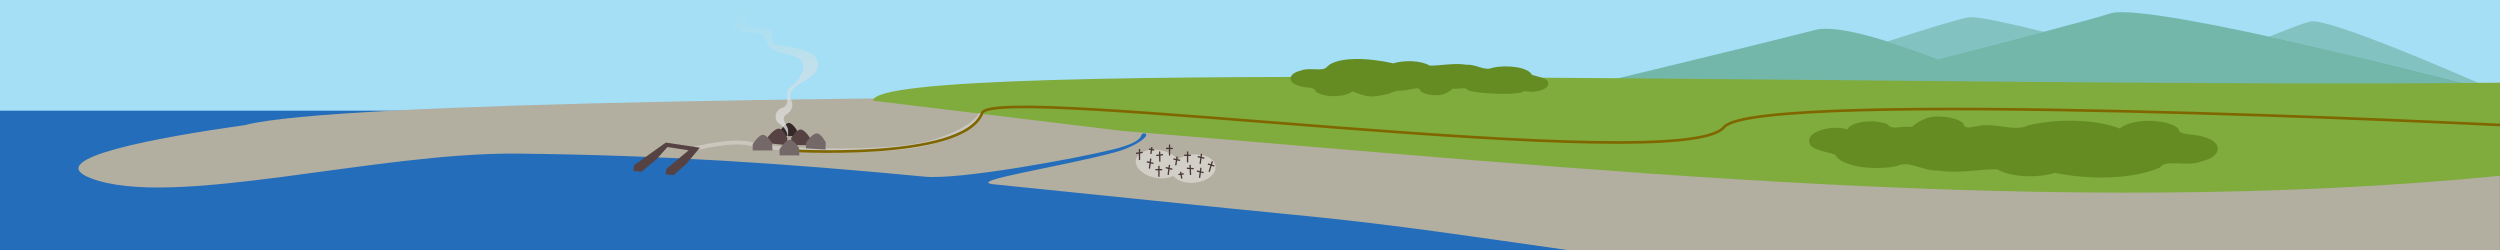
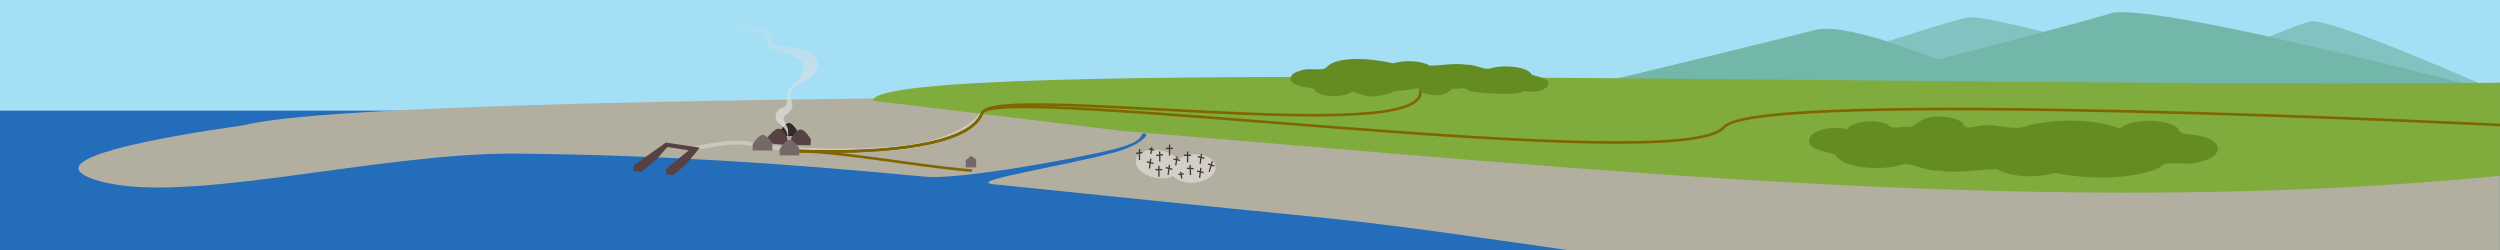
- <svg xmlns="http://www.w3.org/2000/svg" width="500mm" height="50mm" version="1.1" viewBox="0 0 500 50">
-   <defs>
+ <svg xmlns="http://www.w3.org/2000/svg" width="500mm" height="50mm" version="1.1" viewBox="0 0 500 50" id="svg940">
+   <defs id="defs820">
    <linearGradient id="linearGradient944" x1="158.25" x2="149.9" y1="27.572" y2="1.342" gradientUnits="userSpaceOnUse">
-       <stop stop-color="#e0e0e0" stop-opacity=".866" offset="0" />
-       <stop stop-color="#e0e0e0" stop-opacity="0" offset="1" />
+       <stop stop-color="#e0e0e0" stop-opacity=".866" offset="0" id="stop815" />
+       <stop stop-color="#e0e0e0" stop-opacity="0" offset="1" id="stop817" />
    </linearGradient>
  </defs>
-   <rect width="500" height="50" fill="#236dbb" style="paint-order:stroke fill markers" />
+   <rect width="500" height="50" fill="#236dbb" style="paint-order:stroke fill markers" id="rect822" />
  <rect id="sky" transform="scale(1,-1)" y="-22.133" width="500" height="22.133" fill="#a4dff5" style="paint-order:stroke fill markers" />
  <path id="stars" d="m14.54 18.551c-20.366 9.83-13.458-28.825 3.041-13.118 10.565 12.279-14.964 10.278-4.121 1.843 10.791-9.465 40.023 1.91 18.054 12.229-12.477 5.951-20.579-8.633-5.44-11.51 8.893-3.77 40.002-2.409 31.431 9.909-9.08 9.909-28.646-6.215-11.127-9.857 6.103-3.289 23.898 0.717 11.73 8.183-3.896-17.6 27.533-11.903 37.446-6.355 6.271 18.814-46.942 6-16.168-3.298 8.481-6.357 38.273 0.564 22.717 9.751-24.63 3.28 8.172-21.278 18.291-9.145 17.456 6.477-11.207 17.179-5.299 5.902 8.68-9.89 34.384-12.463 36.626 1.361-13.895 6.697-22.583-13.59-4.352-12.098 9.507-3.652 41.564 3.962 23.464 13.966-10.574 4.89-22.969-5.715-7.343-10.557 10.106-8.223 42.847 3.591 18.013 10.654-22.432 0.9 5.018-22.306 16.163-12.526 9.539 0.112 20.684 13.961 3.759 10.288-14.11-11.298 17.216-13.976 25.497-10.292 10.873-0.623 20.543 10.581 3.857 11.305-8.82-18.604 42.783-12.09 29.325-2.624-3.364-16.497 42.52-11.873 30.97-1.486-16.156 1.159 2.311-12.927 11.036-8.023 6.272-0.811 31.386 5.583 13.917 8.124 7.81-14.638 26.211 6.055 30.176-7.271 15.359-3.522 30.67 4.323 44.834-2.409 9.718 0.142 21.826 5.853 16.471 0.275 12.658-2.113 38.185-3.237 42.91 3.062 8.823-9.284 34.048-0.256 37.248 4.265-8.153-5.629 8.285-7.99 11.512-2.199" fill="none" stroke="#a4dff5" stroke-dasharray="0.265, 12.7" stroke-width=".265" />
-   <path transform="scale(.26458)" d="m1490.1 13.014c-0.74-0.009-1.369 0.021-1.877 0.092-6.829 0.95-33.238 9.124-61.484 18.234 12.269 3.818 25.317 8.45 38.176 13.354 28.688-7.33 56.916-14.61 79.961-20.672-24.715-6.11-46.6-10.913-54.775-11.008zm258.43 3.107c-0.717-0.019-1.333 0.016-1.842 0.109-4.253 0.783-16.143 5.293-31.272 11.467 81.845 17.821 174.35 42.105 174.35 42.105s-119.01-53.088-141.24-53.682zm141.24 53.682-284.15 5.42c-0.172 0.077-2.115 0.941-2.115 0.941l286.26-6.361z" fill="#5ea68c" fill-opacity=".489" />
-   <path transform="scale(.26458)" d="m1603.1 9.219c-3.56 0.044-6.321 0.365-8.16 0.996-11.077 3.802-69.881 19.114-130.02 34.479-37.356-14.245-76.472-26.362-92.67-22.096-34.218 9.014-283.02 69.432-290.38 68.873l467.41-10.834s-3.474-1.635-9.006-4.168l349.5-6.666s-233.28-61.25-286.68-60.584z" fill="#5ea68c" fill-opacity=".703" />
-   <g>
-     <path d="m49.037 25c-17.663 2.507-40.999 6.749-30.895 10.637 16.22 6.241 56.901-5.221 85.422-4.914 28.606 0.308 52.892 1.895 81.393 4.61 6.905 0.678 30.464-3.652 37.688-5.453 7.224-1.801 4.88-3.233 6.237-3.184 1.357 0.049-0.999 2.43-5.868 3.75-10.714 2.906-30.297 5.808-24.192 6.421 19.65 1.971 42.718 4.425 62.355 6.33 17.473 1.694 34.866 4.338 52.27 6.804h186.54v-29.763s-414.7-4.593-450.95 4.762z" fill="#b2aea0" stroke-width=".265" />
-     <ellipse transform="rotate(10.339)" cx="233.73" cy="-9.302" rx="4.497" ry="2.814" fill="#d2cfc7" style="paint-order:stroke fill markers" />
-     <path d="m156.04 27.241-0.03-1.018s0.975-1.618 1.732-1.631c0.758-0.014 1.609 1.415 1.609 1.415l0.042 1.201z" fill="#342828" />
-   </g>
-   <path d="m500 35.16c-88.946 8.681-180.83-1.257-275.48-8.969l-49.893-6.048c0-8.866 216.92-2.404 325.37-3.607z" fill="#80ab3d" />
-   <path d="m153.46 28.62 0.102-1.204s1.353-1.773 2.237-1.686c0.884 0.087 1.683 1.887 1.683 1.887l-0.113 1.421z" fill="#564242" />
-   <path d="m138.7 29.803s7.87-2.135 11.826-0.921 27.12 2.151 35.879-0.455c8.759-2.606 9.773-5.719 9.773-5.719" fill="none" stroke="#cac7be" stroke-width=".794" />
-   <g>
-     <path d="m162.12 29.05 0.043-1.207s-1.13-1.923-2.018-1.942c-0.888-0.02-1.897 1.671-1.897 1.671l-0.059 1.424z" fill="#564242" />
-     <path d="m150.55 30.09-0.025-1.208s1.16-1.905 2.048-1.911c0.888-6e-3 1.871 1.701 1.871 1.701l0.036 1.425z" fill="#746868" />
-     <path d="m161.18 29.67 0.048-1.207s1.273-1.832 2.16-1.784c0.887 0.048 1.765 1.81 1.765 1.81l-0.05 1.424z" fill="#746868" />
-     <path d="m157.48 27.62c0.201-1.235-0.761-2.358-1.745-2.973-1.154-0.945-0.552-2.904 0.881-3.129 1.682-0.875 0.068-3.107 1.522-4.088 0.825-0.748 1.785-1.454 2.09-2.587 0.909-1.337 0.386-3.09-1.253-3.442-1.633-0.883-3.724-0.696-5.164-1.947-0.417-1.226-0.915-2.977-2.648-2.874-1.493-0.092-3.138-0.123-4.369-1.093-0.498-1.053 1.639-2.522-0.176-3.112-0.829-0.529-2.166-0.404-2.793-0.991 1.973-0.609 4.054-0.043 6.072-0.043 1.186-0.502 1.916 1.194 0.55 1.503-1.305 0.373-1.922 2.246-0.195 2.41 1.326 0.373 2.755 0.252 4.046 0.772 0.131 1.142-0.414 3.018 1.411 3.015 2.07 0.403 4.258 0.502 6.184 1.433 1.173 0.515 2.001 1.816 1.626 3.105-0.537 1.69-2.368 2.309-3.687 3.26-0.996 0.644-2.171 1.544-1.763 2.912 0.847 1.159 0.322 2.461-0.841 3.17-1.315 1.001 0.463 2.104 0.379 3.233 3e-3 0.488 0.1 1.008-0.126 1.465z" fill="url(#linearGradient944)" />
-   </g>
+   <path transform="scale(.26458)" d="m1490.1 13.014c-0.74-0.009-1.369 0.021-1.877 0.092-6.829 0.95-33.238 9.124-61.484 18.234 12.269 3.818 25.317 8.45 38.176 13.354 28.688-7.33 56.916-14.61 79.961-20.672-24.715-6.11-46.6-10.913-54.775-11.008zm258.43 3.107c-0.717-0.019-1.333 0.016-1.842 0.109-4.253 0.783-16.143 5.293-31.272 11.467 81.845 17.821 174.35 42.105 174.35 42.105s-119.01-53.088-141.24-53.682zm141.24 53.682-284.15 5.42c-0.172 0.077-2.115 0.941-2.115 0.941l286.26-6.361z" fill="#5ea68c" fill-opacity=".489" id="path826" />
+   <path transform="scale(.26458)" d="m1603.1 9.219c-3.56 0.044-6.321 0.365-8.16 0.996-11.077 3.802-69.881 19.114-130.02 34.479-37.356-14.245-76.472-26.362-92.67-22.096-34.218 9.014-283.02 69.432-290.38 68.873l467.41-10.834s-3.474-1.635-9.006-4.168l349.5-6.666s-233.28-61.25-286.68-60.584z" fill="#5ea68c" fill-opacity=".703" id="path828" />
+   <path d="m49.037 25c-17.663 2.507-40.999 6.749-30.895 10.637 16.22 6.241 56.901-5.221 85.422-4.914 28.606 0.308 52.892 1.895 81.393 4.61 6.905 0.678 30.464-3.652 37.688-5.453 7.224-1.801 4.88-3.233 6.237-3.184 1.357 0.049-0.999 2.43-5.868 3.75-10.714 2.906-30.297 5.808-24.192 6.421 19.65 1.971 42.718 4.425 62.355 6.33 17.473 1.694 34.866 4.338 52.27 6.804h186.54v-29.763s-414.7-4.593-450.95 4.762z" fill="#b2aea0" stroke-width=".265" id="path830" />
+   <ellipse transform="rotate(10.339)" cx="233.73" cy="-9.302" rx="4.497" ry="2.814" fill="#d2cfc7" style="paint-order:stroke fill markers" id="ellipse832" />
+   <path d="m156.04 27.241-0.03-1.018s0.975-1.618 1.732-1.631c0.758-0.014 1.609 1.415 1.609 1.415l0.042 1.201z" fill="#342828" id="path834" />
+   <path d="m500 35.16c-88.946 8.681-180.83-1.257-275.48-8.969l-49.893-6.048c0-8.866 216.92-2.404 325.37-3.607z" fill="#80ab3d" id="path836" />
+   <path d="m153.46 28.62 0.102-1.204s1.353-1.773 2.237-1.686c0.884 0.087 1.683 1.887 1.683 1.887l-0.113 1.421z" fill="#564242" id="path838" />
+   <path d="m138.7 29.803s7.87-2.135 11.826-0.921 27.12 2.151 35.879-0.455c8.759-2.606 9.773-5.719 9.773-5.719" fill="none" stroke="#cac7be" stroke-width=".794" id="path840" />
+   <path d="m162.12 29.05 0.043-1.207s-1.13-1.923-2.018-1.942c-0.888-0.02-1.897 1.671-1.897 1.671l-0.059 1.424z" fill="#564242" id="path842" />
+   <path d="m150.55 30.09-0.025-1.208s1.16-1.905 2.048-1.911c0.888-6e-3 1.871 1.701 1.871 1.701l0.036 1.425z" fill="#746868" id="path844" />
+   <path d="m 193.155,33.482 -0.015,-1.424 1.084,-0.891 0.996,0.726 0.022,1.584 z" id="fh" style="fill:#746868;stroke-width:1" />
+   <path d="m157.48 27.62c0.201-1.235-0.761-2.358-1.745-2.973-1.154-0.945-0.552-2.904 0.881-3.129 1.682-0.875 0.068-3.107 1.522-4.088 0.825-0.748 1.785-1.454 2.09-2.587 0.909-1.337 0.386-3.09-1.253-3.442-1.633-0.883-3.724-0.696-5.164-1.947-0.417-1.226-0.915-2.977-2.648-2.874-1.493-0.092-3.138-0.123-4.369-1.093-0.498-1.053 1.639-2.522-0.176-3.112-0.829-0.529-2.166-0.404-2.793-0.991 1.973-0.609 4.054-0.043 6.072-0.043 1.186-0.502 1.916 1.194 0.55 1.503-1.305 0.373-1.922 2.246-0.195 2.41 1.326 0.373 2.755 0.252 4.046 0.772 0.131 1.142-0.414 3.018 1.411 3.015 2.07 0.403 4.258 0.502 6.184 1.433 1.173 0.515 2.001 1.816 1.626 3.105-0.537 1.69-2.368 2.309-3.687 3.26-0.996 0.644-2.171 1.544-1.763 2.912 0.847 1.159 0.322 2.461-0.841 3.17-1.315 1.001 0.463 2.104 0.379 3.233 3e-3 0.488 0.1 1.008-0.126 1.465z" fill="url(#linearGradient944)" id="path848" />
  <path id="trailTemplate" class="trail" d="m156.62 30.041s36.018 2.453 39.822-7.459c2.309-6.017 139.98 13.074 148.36 2.848 6.469-7.897 155.2-0.43 155.2-0.43" fill="none" stroke="#806600" stroke-linecap="round" stroke-linejoin="round" stroke-width=".529" />
-   <ellipse transform="matrix(.99988 .015756 -.17434 .98469 0 0)" cx="243.99" cy="30.34" rx="4.425" ry="2.897" fill="#d2cfc7" style="paint-order:stroke fill markers" />
+   <ellipse transform="matrix(.99988 .015756 -.17434 .98469 0 0)" cx="243.99" cy="30.34" rx="4.425" ry="2.897" fill="#d2cfc7" style="paint-order:stroke fill markers" id="ellipse851" />
  <g id="crosses" fill="none" stroke="#483737">
-     <g transform="matrix(.77272 0 0 .77446 52.229 6.9434)" stroke-width=".342px">
-       <path d="m230.55 29.033-0.278 1.756" />
-       <path d="m229.8 29.517 1.345 0.278" />
+     <g transform="matrix(.77272 0 0 .77446 52.229 6.9434)" stroke-width=".342px" id="g857">
+       <path d="m230.55 29.033-0.278 1.756" id="path853" />
+       <path d="m229.8 29.517 1.345 0.278" id="path855" />
    </g>
-     <g stroke-width=".265px">
-       <path d="m231.93 30.298 0.034 2.026" />
-       <path d="m232.6 30.935-1.349 0.159" />
+     <g stroke-width=".265px" id="g903">
+       <path d="m231.93 30.298 0.034 2.026" id="path859" />
+       <path d="m232.6 30.935-1.349 0.159" id="path861" />
+       <path d="m233.91 28.909-3e-3 2.192" id="path863" />
+       <path d="m234.56 29.693-1.349-0.017" id="path865" />
+       <path d="m230.15 31.714-0.273 2.008" id="path867" />
+       <path d="m229.36 32.361 1.321 0.318" id="path869" />
+       <path d="m233.9 32.971-0.273 2.008" id="path871" />
+       <path d="m233.15 33.528 1.321 0.318" id="path873" />
+       <g transform="translate(4.8756 2.2778)" id="g879">
+         <path d="m230.55 29.033-0.278 1.756" id="path875" />
+         <path d="m229.8 29.517 1.345 0.278" id="path877" />
+       </g>
+       <path d="m227.9 29.805-3e-3 2.192" id="path881" />
+       <path d="m228.54 30.49-1.337 0.18" id="path883" />
+       <g transform="translate(-2.1243 4.2486)" id="g889">
+         <path d="m233.91 28.909-3e-3 2.192" id="path885" />
+         <path d="m234.56 29.693-1.349-0.017" id="path887" />
+       </g>
+       <g transform="translate(3.6087 1.3821)" id="g895">
+         <path d="m233.91 28.909-3e-3 2.192" id="path891" />
+         <path d="m234.56 29.693-1.349-0.017" id="path893" />
+       </g>
+       <g transform="rotate(16.795 226.83 59.57)" id="g901">
+         <path d="m233.91 28.909-3e-3 2.192" id="path897" />
+         <path d="m234.56 29.693-1.349-0.017" id="path899" />
+       </g>
    </g>
-     <g stroke-width=".265px">
-       <path d="m233.91 28.909-3e-3 2.192" />
-       <path d="m234.56 29.693-1.349-0.017" />
+     <g transform="matrix(.73221 -.24691 .24746 .73386 60.126 69.977)" stroke-width=".342px" id="g909">
+       <path d="m230.55 29.033-0.278 1.756" id="path905" />
+       <path d="m229.8 29.517 1.345 0.278" id="path907" />
    </g>
-     <g stroke-width=".265px">
-       <path d="m230.15 31.714-0.273 2.008" />
-       <path d="m229.36 32.361 1.321 0.318" />
-     </g>
-     <g stroke-width=".265px">
-       <path d="m233.9 32.971-0.273 2.008" />
-       <path d="m233.15 33.528 1.321 0.318" />
-     </g>
-     <g transform="translate(4.8756 2.2778)" stroke-width=".265px">
-       <path d="m230.55 29.033-0.278 1.756" />
-       <path d="m229.8 29.517 1.345 0.278" />
-     </g>
-     <g stroke-width=".265px">
-       <path d="m227.9 29.805-3e-3 2.192" />
-       <path d="m228.54 30.49-1.337 0.18" />
-     </g>
-     <g transform="translate(-2.1243 4.2486)" stroke-width=".265px">
-       <path d="m233.91 28.909-3e-3 2.192" />
-       <path d="m234.56 29.693-1.349-0.017" />
-     </g>
-     <g transform="translate(3.6087 1.3821)" stroke-width=".265px">
-       <path d="m233.91 28.909-3e-3 2.192" />
-       <path d="m234.56 29.693-1.349-0.017" />
-     </g>
-     <g transform="rotate(16.795 226.83 59.57)" stroke-width=".265px">
-       <path d="m233.91 28.909-3e-3 2.192" />
-       <path d="m234.56 29.693-1.349-0.017" />
-     </g>
-     <g transform="matrix(.73221 -.24691 .24746 .73386 60.126 69.977)" stroke-width=".342px">
-       <path d="m230.55 29.033-0.278 1.756" />
-       <path d="m229.8 29.517 1.345 0.278" />
-     </g>
-     <g transform="translate(10.033 1.8428)" stroke-width=".265px">
-       <path d="m230.15 31.714-0.273 2.008" />
-       <path d="m229.36 32.361 1.321 0.318" />
-     </g>
-     <g transform="rotate(-10.193 235.96 9.8689)" stroke-width=".265px">
-       <path d="m233.9 32.971-0.273 2.008" />
-       <path d="m233.15 33.528 1.321 0.318" />
-     </g>
-     <g transform="translate(6.3984 -2.2011)" stroke-width=".265px">
-       <path d="m233.9 32.971-0.273 2.008" />
-       <path d="m233.15 33.528 1.321 0.318" />
+     <g stroke-width=".265px" id="g929">
+       <g transform="translate(10.033 1.8428)" id="g915">
+         <path d="m230.15 31.714-0.273 2.008" id="path911" />
+         <path d="m229.36 32.361 1.321 0.318" id="path913" />
+       </g>
+       <g transform="rotate(-10.193 235.96 9.8689)" id="g921">
+         <path d="m233.9 32.971-0.273 2.008" id="path917" />
+         <path d="m233.15 33.528 1.321 0.318" id="path919" />
+       </g>
+       <g transform="translate(6.3984 -2.2011)" id="g927">
+         <path d="m233.9 32.971-0.273 2.008" id="path923" />
+         <path d="m233.15 33.528 1.321 0.318" id="path925" />
+       </g>
    </g>
  </g>
-   <g>
-     <path d="m155.93 31.08-0.025-1.208s1.16-1.905 2.048-1.911c0.888-6e-3 1.871 1.701 1.871 1.701l0.036 1.425z" fill="#746868" />
-     <path d="m424.32 28.448c-0.233 0.047 0.287 0.073 0 0zm-36.379-5.118v-2.5e-5c1.911-7e-3 3.83 0.503 4.705 1.343 0.205 1.059 1.024 0.919 2.857 0.548 3.578-0.812 7.431 1.253 10.138-0.15 5.658-1.333 13.246-1.335 18.303 0.623 2.382-2.042 9.335-2.042 11.719-0.001 0.05 1.526 3.182 0.96 5.116 1.713 3.934 1.012 3.603 3.974-0.423 4.84-2.669 1.234-7.171-0.527-8.387 1.271-5.581 2.425-14.373 2.446-20.97 1.049-3.517 1.089-8.852 0.91-11.557-0.719-3.135-0.059-7.868 0.913-11.671 0.276-3.301 0.167-5.682-2.136-8.436-0.903-4.352 0.906-11.024 0.21-12.3-2.27-1.445-0.581-5.328-1.017-5.154-2.587-0.588-1.915 4.139-3.479 7.582-2.506 0.835-1.63 5.56-2.062 7.996-1.01 0.963 1.292 2.762 0.242 4.862 0.561 0.915-0.665 2.692-2.312 5.619-2.078z" fill="#648c23" style="paint-order:stroke fill markers" />
-     <path d="m270.25 16.528c0.147-0.03-0.181-0.046 0 0zm16.79 2.504v1.6e-5c-1.206 0.004-2.416-0.317-2.967-0.847-0.129-0.668-0.646-0.579-1.802-0.346-2.256 0.512-2.732 0.006-4.439 0.891-3.568 0.841-4.155 0.77-7.345-0.465-1.503 1.288-5.888 1.288-7.391 6.93e-4 -0.032-0.962-2.007-0.605-3.227-1.081-2.481-0.638-2.272-2.507 0.266-3.053 1.683-0.778 4.523 0.332 5.289-0.802 1.978-2.004 8.13-1.831 13.226-0.662 2.218-0.687 5.583-0.574 7.289 0.454 1.977 0.037 4.962-0.576 7.361-0.174 2.082-0.106 3.584 1.347 5.32 0.57 2.745-0.571 6.952-0.133 7.757 1.432 0.911 0.366 3.36 0.641 3.251 1.632 0.371 1.208-2.61 2.194-4.782 1.581-0.527 1.028-9.66 0.576-11.196-0.087-0.607-0.815-1.742-0.153-3.067-0.354-0.577 0.419-1.698 1.458-3.544 1.311z" fill="#648c23" style="paint-order:stroke fill markers" />
-     <path id="sy" d="m126.82 33.032 6.339-4.513 6.812 1.019-2.725 3.263-2.553 2.235-1.557-0.194 0.187-1.113 4.408-3.663-4.245-0.666-2.158 2.433-3.022 2.501-1.632-0.148z" fill="#564242" />
-   </g>
+   <path id="sy" d="m126.82 33.032 6.339-4.513 6.812 1.019-2.725 3.263-2.553 2.235-1.557-0.194 0.187-1.113 4.408-3.663-4.245-0.666-2.158 2.433-3.022 2.501-1.632-0.148z" fill="#564242" />
+   <path id="forageTemplate" class="trail forageTrail" d="m156.62 30.041s36.018 2.453 39.822-7.459c2.309-6.017 89.08 6.985 87.631-4.397" fill="none" stroke="#806600" stroke-linecap="round" stroke-linejoin="round" stroke-width=".529" />
+   <path d="m424.32 28.448c-0.233 0.047 0.287 0.073 0 0zm-36.379-5.118v-2.5e-5c1.911-7e-3 3.83 0.503 4.705 1.343 0.205 1.059 1.024 0.919 2.857 0.548 3.578-0.812 7.431 1.253 10.138-0.15 5.658-1.333 13.246-1.335 18.303 0.623 2.382-2.042 9.335-2.042 11.719-0.001 0.05 1.526 3.182 0.96 5.116 1.713 3.934 1.012 3.603 3.974-0.423 4.84-2.669 1.234-7.171-0.527-8.387 1.271-5.581 2.425-14.373 2.446-20.97 1.049-3.517 1.089-8.852 0.91-11.557-0.719-3.135-0.059-7.868 0.913-11.671 0.276-3.301 0.167-5.682-2.136-8.436-0.903-4.352 0.906-11.024 0.21-12.3-2.27-1.445-0.581-5.328-1.017-5.154-2.587-0.588-1.915 4.139-3.479 7.582-2.506 0.835-1.63 5.56-2.062 7.996-1.01 0.963 1.292 2.762 0.242 4.862 0.561 0.915-0.665 2.692-2.312 5.619-2.078z" fill="#648c23" style="paint-order:stroke fill markers" id="path936" />
+   <path d="m270.25 16.528c0.147-0.03-0.181-0.046 0 0zm16.79 2.504v1.6e-5c-1.206 0.004-2.416-0.317-2.967-0.847-0.129-0.668-0.646-0.579-1.802-0.346-2.256 0.512-2.732 0.006-4.439 0.891-3.568 0.841-4.155 0.77-7.345-0.465-1.503 1.288-5.888 1.288-7.391 6.93e-4 -0.032-0.962-2.007-0.605-3.227-1.081-2.481-0.638-2.272-2.507 0.266-3.053 1.683-0.778 4.523 0.332 5.289-0.802 1.978-2.004 8.13-1.831 13.226-0.662 2.218-0.687 5.583-0.574 7.289 0.454 1.977 0.037 4.962-0.576 7.361-0.174 2.082-0.106 3.584 1.347 5.32 0.57 2.745-0.571 6.952-0.133 7.757 1.432 0.911 0.366 3.36 0.641 3.251 1.632 0.371 1.208-2.61 2.194-4.782 1.581-0.527 1.028-9.66 0.576-11.196-0.087-0.607-0.815-1.742-0.153-3.067-0.354-0.577 0.419-1.698 1.458-3.544 1.311z" fill="#648c23" style="paint-order:stroke fill markers" id="path938" />
+   <path style="fill:none;stroke:#806600;stroke-width:0.529;stroke-linecap:round;stroke-linejoin:miter;stroke-opacity:1;stroke-miterlimit:4;" d="m 157.911,30.274 c 8.481,-0.347 23.807,2.767 36.284,3.833" id="fishTrail" class="trail" />
+   <path d="m155.93 31.08-0.025-1.208s1.16-1.905 2.048-1.911c0.888-6e-3 1.871 1.701 1.871 1.701l0.036 1.425z" id="path932" fill="#746868" />
</svg>
